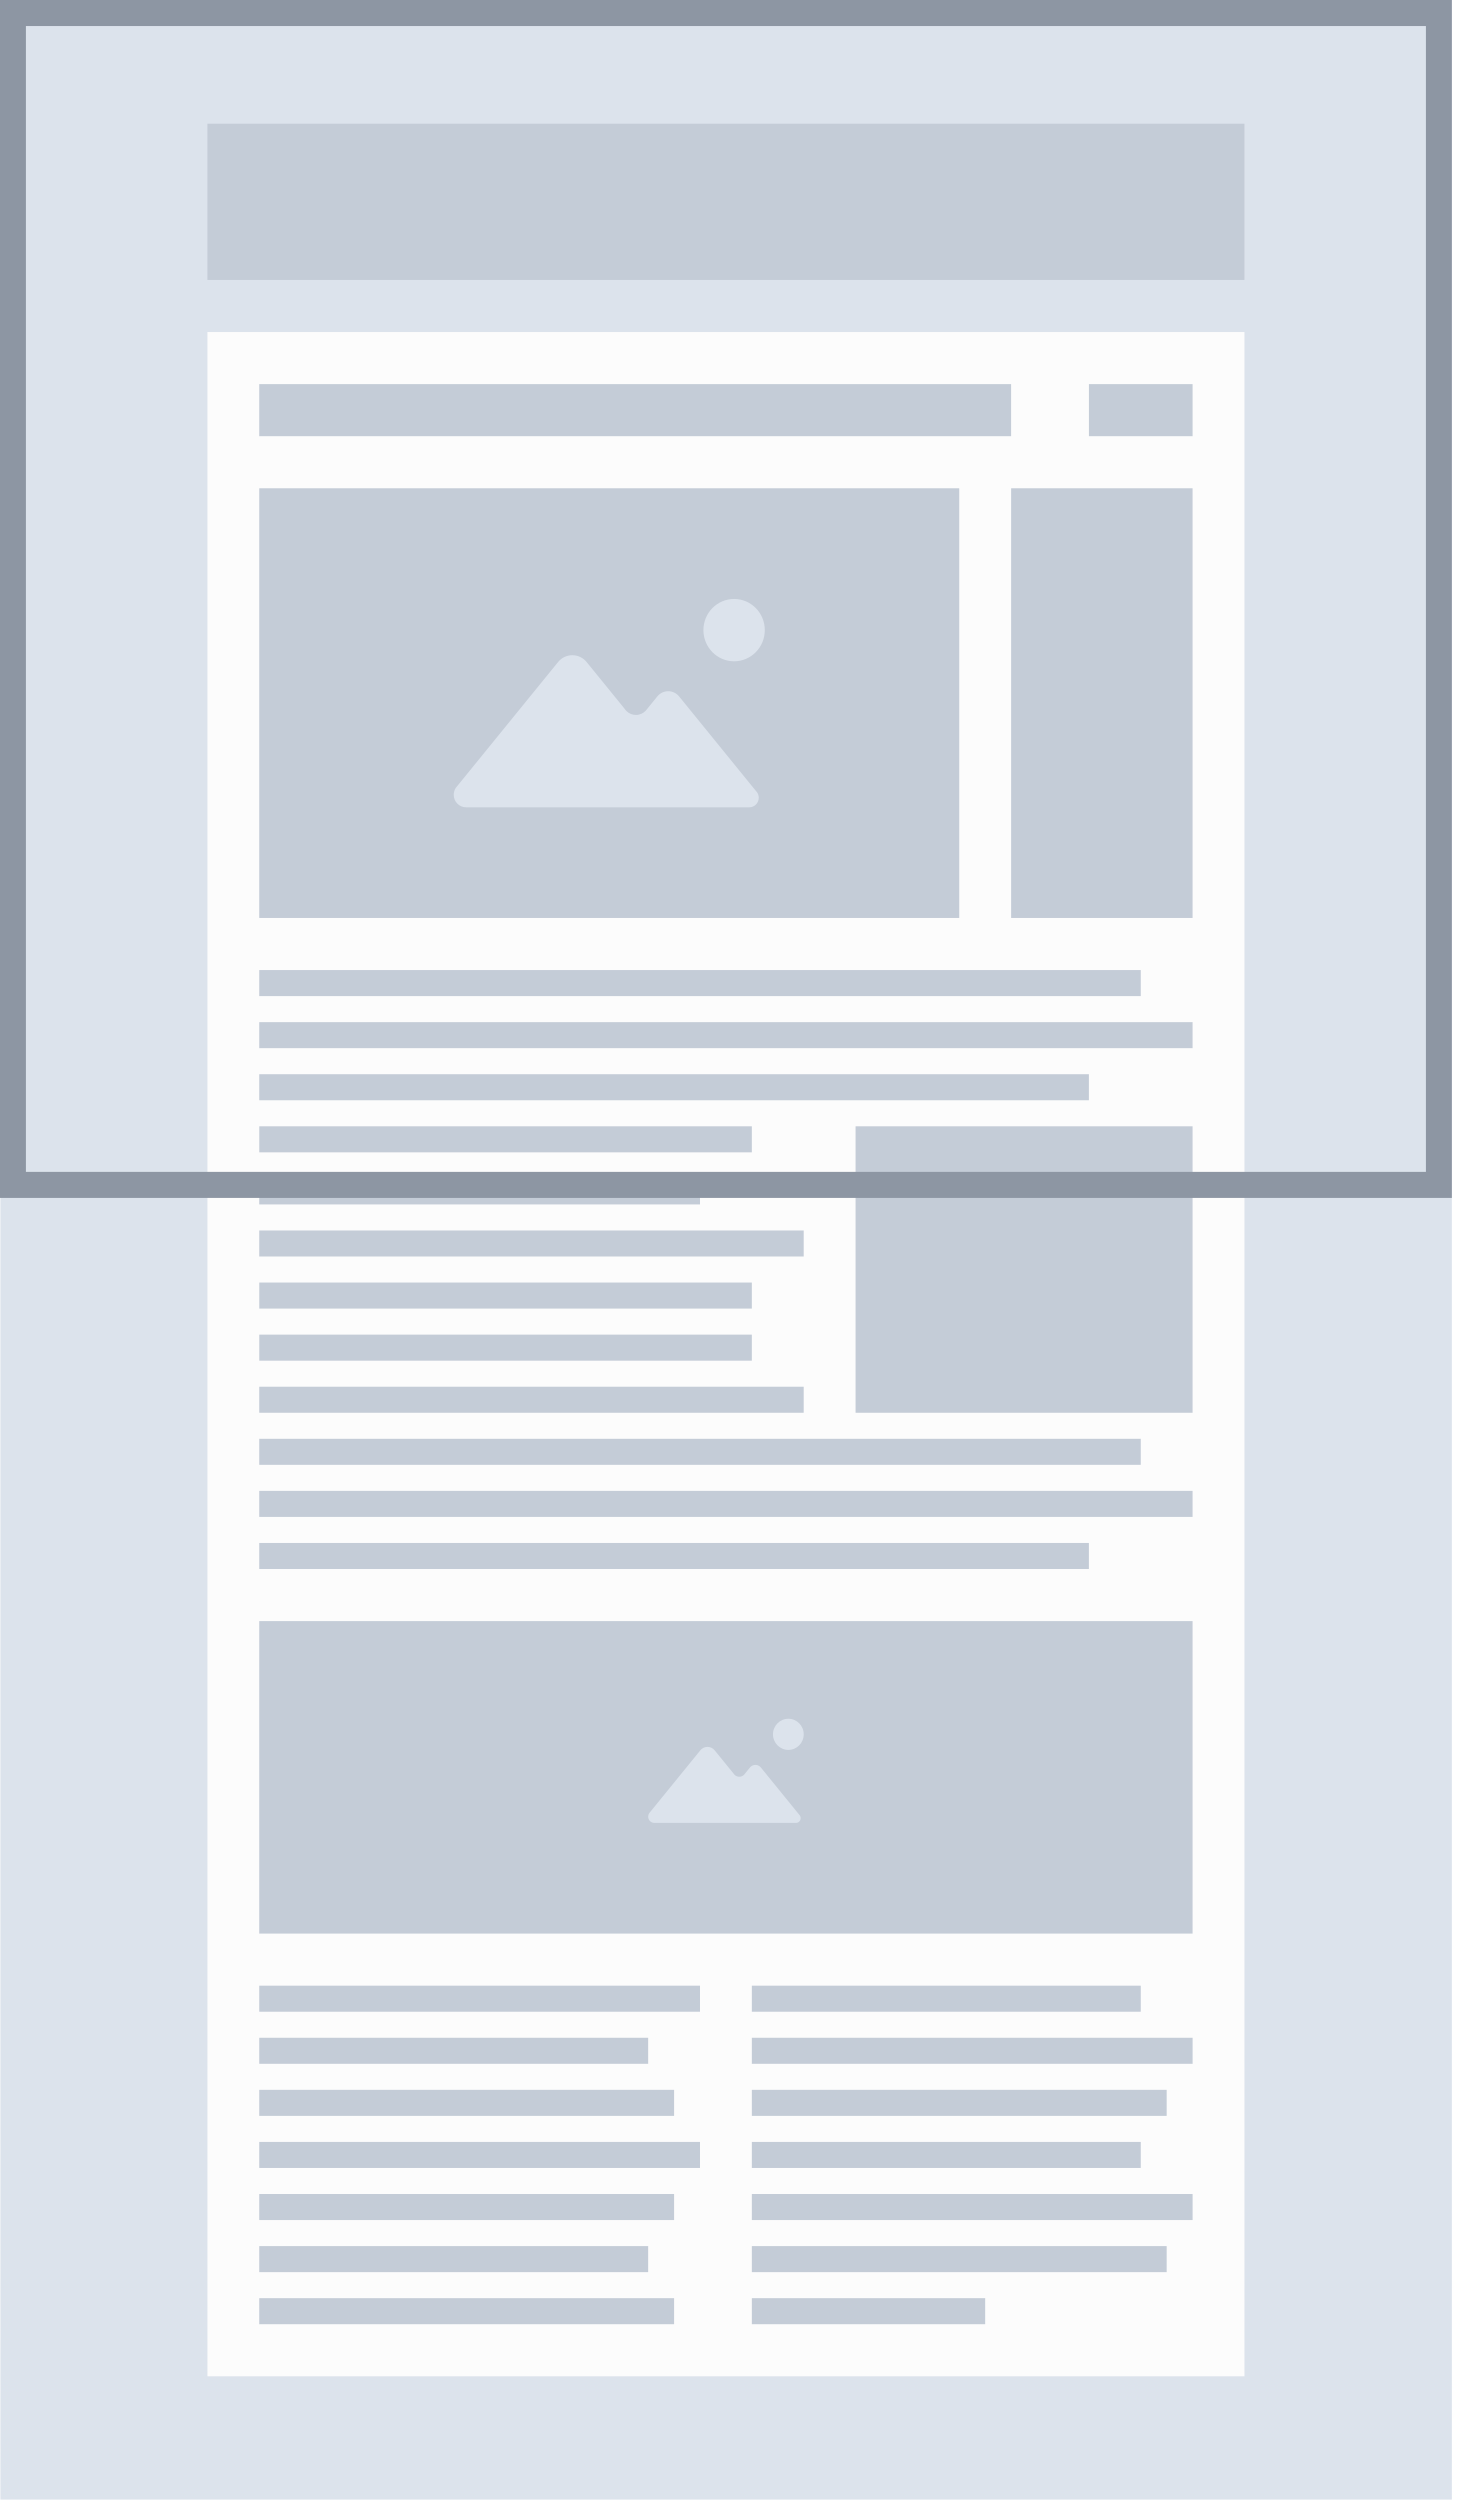
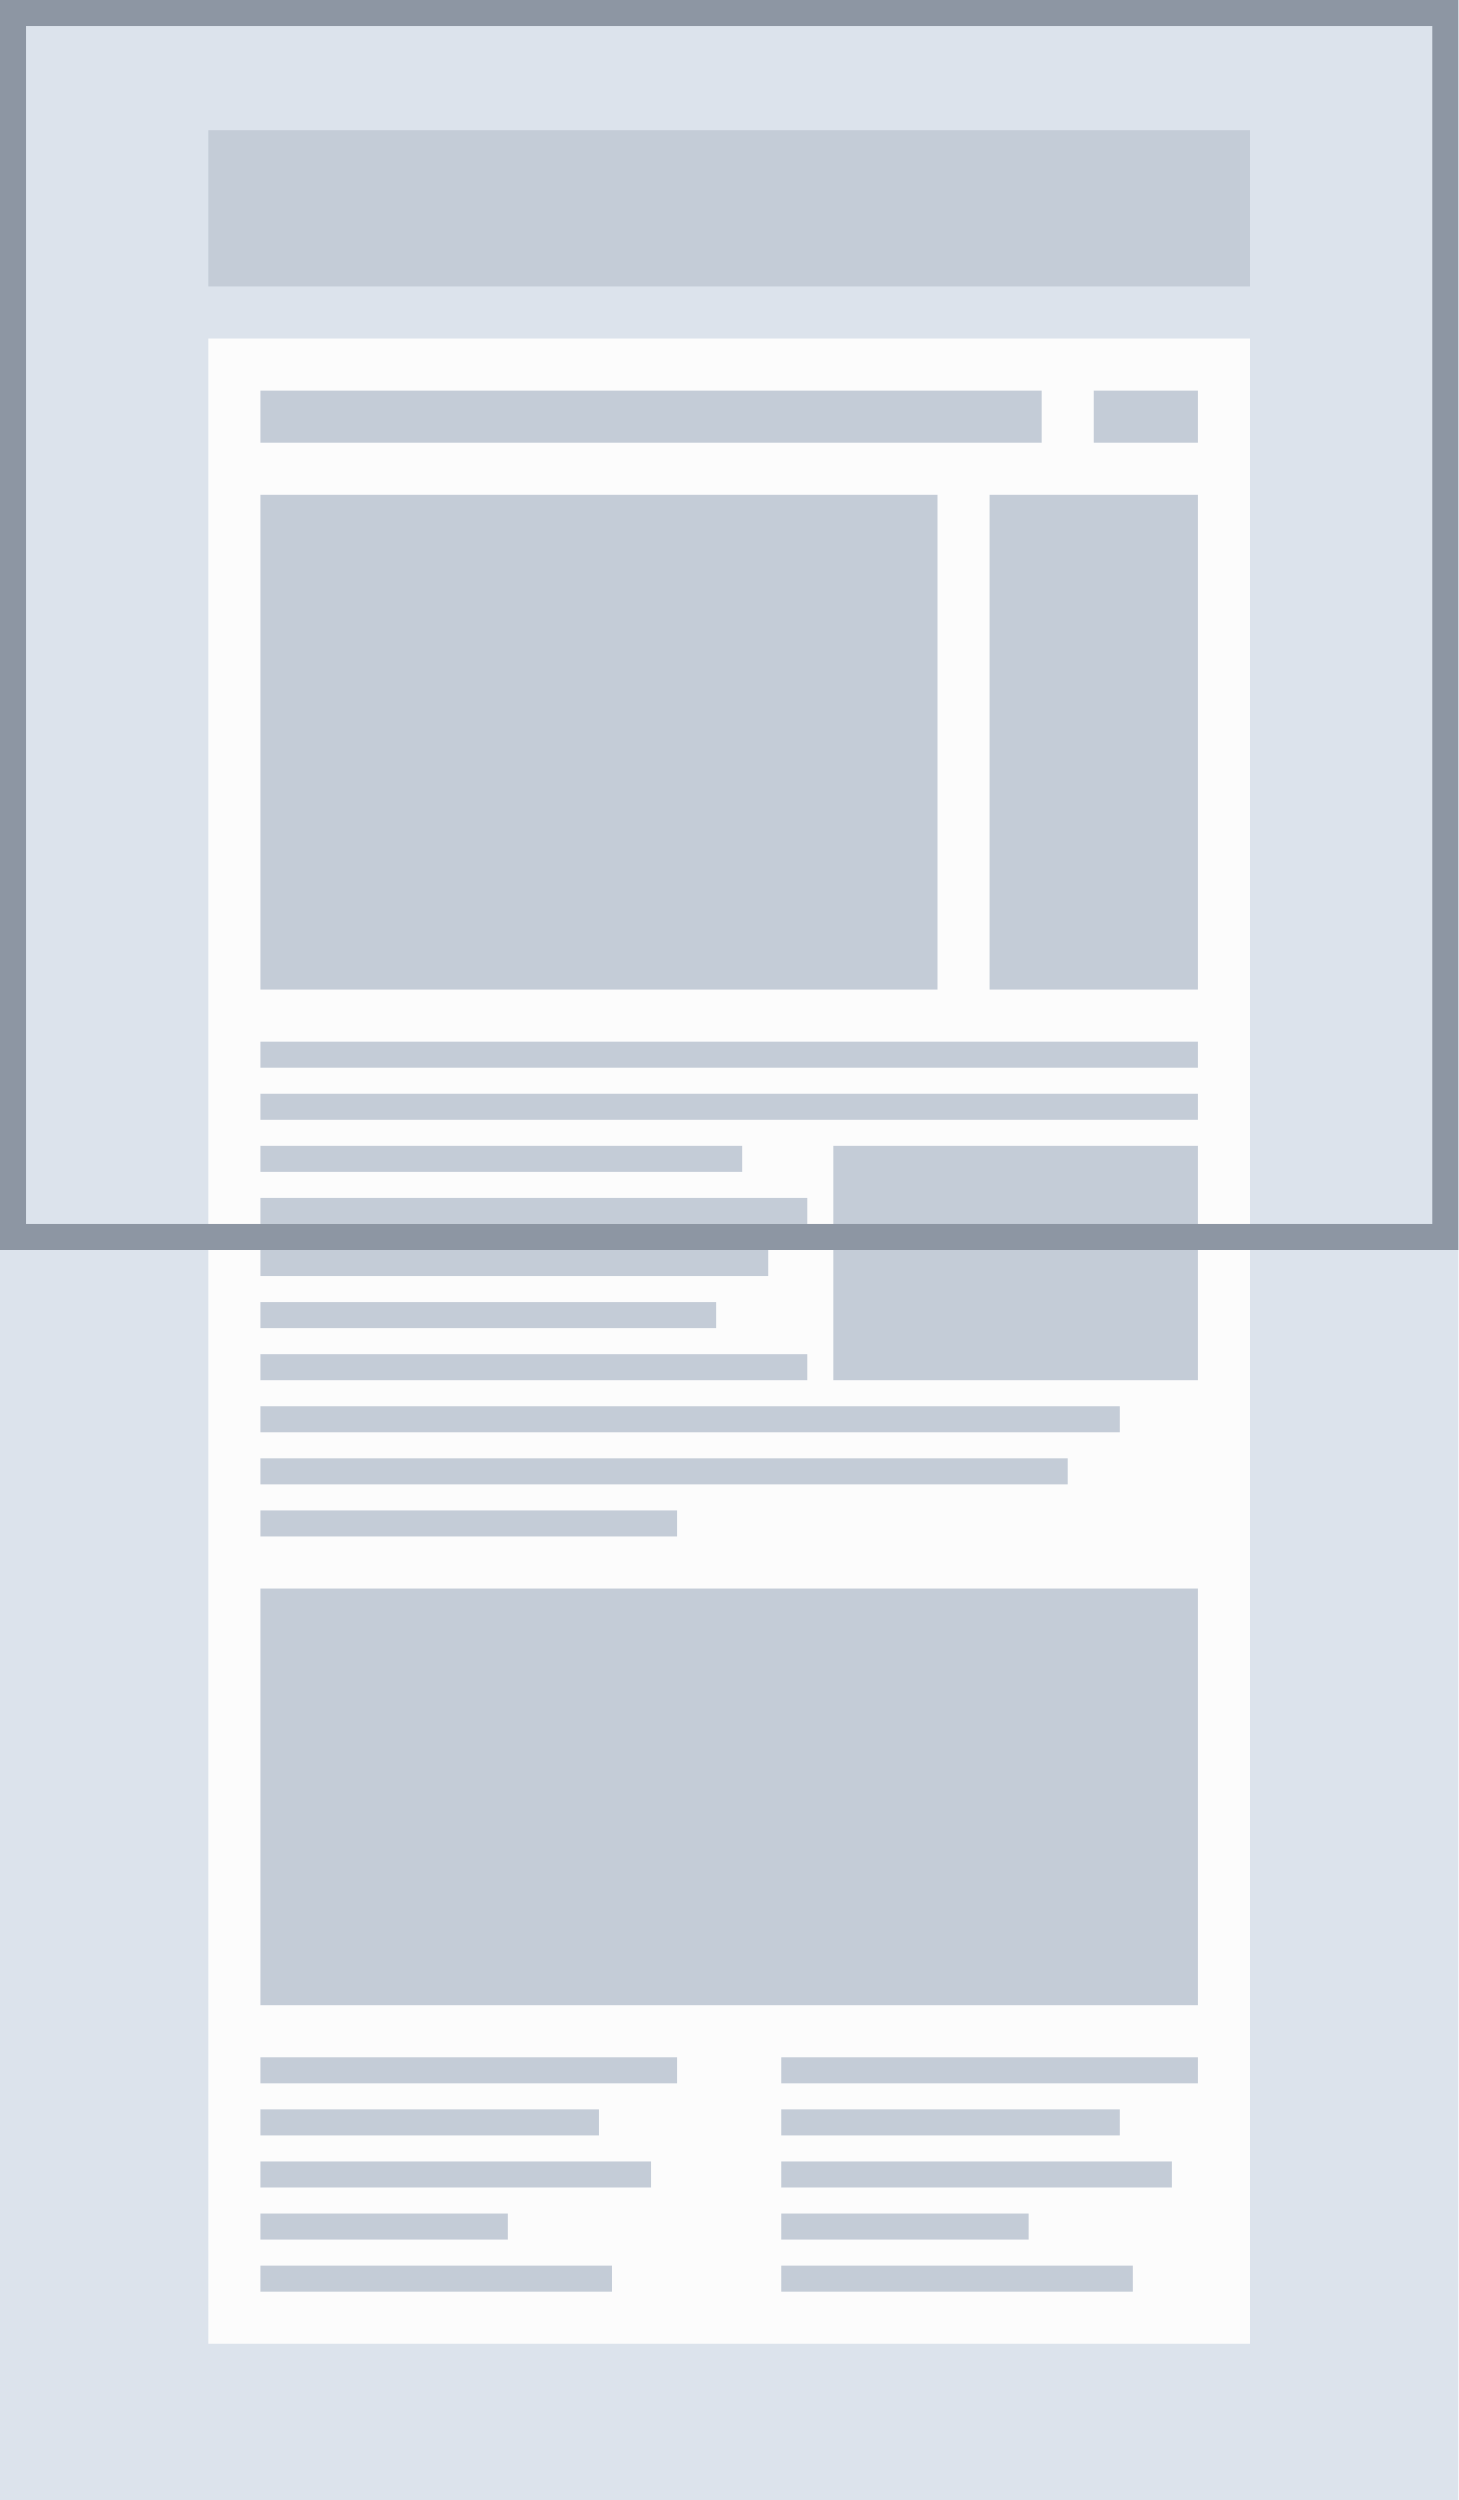
<svg xmlns="http://www.w3.org/2000/svg" width="112" height="192" viewBox="0 0 112 192">
  <g fill="none" fill-rule="evenodd">
-     <path d="M.03 0h111.472v191.97H.03V0z" fill="#DCE3EC" />
-     <path d="M15.93 25.5h79.643v157H15.93v-157z" fill="#FCFCFC" />
-     <path d="M15.93 9.5h79.643v12H15.93v-12zm3.98 20h57.743v4H19.91v-4zm63.717 0h7.964v4H83.63v-4zm-5.974 8H91.59v33H77.654v-33zm-57.743 0h53.76v33H19.91v-33z" fill="#C4CCD7" />
-     <path d="M58.06 60.752l-5.906-7.267c-.198-.245-.5-.4-.836-.4-.336 0-.635.155-.835.4l-.788.97c-.032.047-.067.09-.104.128-.19.2-.457.325-.75.325-.28 0-.534-.11-.72-.29-.065-.062-.12-.13-.167-.204l-2.904-3.572c-.26-.32-.655-.522-1.095-.522-.44 0-.834.203-1.093.523l-7.732 9.51-.128.158c-.098.155-.156.335-.156.53 0 .53.424.96.946.96h21.76c.396 0 .72-.33.72-.73 0-.157-.045-.3-.127-.417l-.082-.1M56.38 46c-1.302 0-2.358 1.072-2.358 2.393 0 1.32 1.056 2.395 2.357 2.395 1.3 0 2.357-1.074 2.357-2.395 0-1.322-1.056-2.393-2.36-2.393" fill="#DCE3EC" />
-     <path d="M19.91 74.5h67.7v2h-67.7v-2zm0 4h71.68v2H19.91v-2zm0 4h63.717v2H19.91v-2zm45.797 4H91.59v22H65.708v-22zm-45.797 0h37.832v2h-37.83v-2zm0 4h33.85v2H19.91v-2zm0 4h41.814v2H19.91v-2zm0 4h37.832v2h-37.83v-2zm0 4h37.832v2h-37.83v-2zm0 4h41.814v2H19.91v-2zm0 4h67.7v2h-67.7v-2zm0 4h71.68v2H19.91v-2zm0 4h63.717v2H19.91v-2zm0 6h71.68v24H19.91v-24z" fill="#C4CCD7" />
-     <path d="M61.386 139.376l-2.953-3.633c-.1-.123-.25-.2-.418-.2-.168 0-.318.077-.418.2l-.394.485c-.016.022-.034.044-.052.064-.093.1-.227.162-.374.162-.14 0-.267-.055-.36-.145-.032-.03-.06-.067-.083-.104l-1.452-1.785c-.13-.16-.327-.26-.546-.26-.22 0-.418.1-.547.26l-3.867 4.756-.065.08c-.048.075-.077.165-.077.262 0 .264.212.48.472.48h10.88c.2 0 .36-.165.36-.367 0-.076-.022-.15-.063-.206l-.04-.05M60.545 132c-.65 0-1.18.536-1.18 1.196 0 .66.53 1.197 1.18 1.197.652 0 1.18-.536 1.18-1.197 0-.66-.528-1.196-1.18-1.196" fill="#DCE3EC" />
-     <path d="M19.91 152.5h33.85v2H19.91v-2zm0 4h29.87v2H19.91v-2zm0 4h31.86v2H19.91v-2zm0 4h33.85v2H19.91v-2zm0 4h31.86v2H19.91v-2zm0 4h29.87v2H19.91v-2zm0 4h31.86v2H19.91v-2zm37.832-24H87.61v2H57.74v-2zm0 4h33.85v2H57.74v-2zm0 4H89.6v2H57.742v-2zm0 4H87.61v2H57.74v-2zm0 4h33.85v2H57.74v-2zm0 4H89.6v2H57.742v-2zm0 4h17.92v2h-17.92v-2z" fill="#C4CCD7" />
-     <path d="M1.99 2h107.52v88H1.99V2zM0 92h111.502V0H0v92z" fill="#8D96A3" />
+     <path fill="#DCE3EC" d="M0 0h112v192H0z" />
+     <path fill="#C4CCD7" d="M16 10h80v12H16z" />
+     <path fill="#FCFCFC" d="M16 26h80v154H16z" />
+     <path fill="#C4CCD7" d="M20 30h60v4H20zM20 80h72v2H20zM20 84h72v2H20zM20 88h37v2H20zM20 92h42v2H20zM20 96h39v2H20zM20 100h35v2H20zM20 104h42v2H20zM20 108h66v2H20zM20 112h62v2H20zM20 116h32v2H20zM20 158h32v2H20zM20 162h26v2H20zM20 166h30v2H20zM20 170h19v2H20zM20 174h27v2H20zM60 158h32v2H60zM60 162h26v2H60zM60 166h30v2H60zM60 170h19v2H60zM60 174h27v2H60zM20 38h52v38H20zM20 122h72v32H20zM76 38h16v38H76zM64 88h28v18H64zM84 30h8v4h-8z" />
+     <path d="M1 1h110v94H1V1z" stroke="#8D96A3" stroke-width="2" />
  </g>
</svg>
